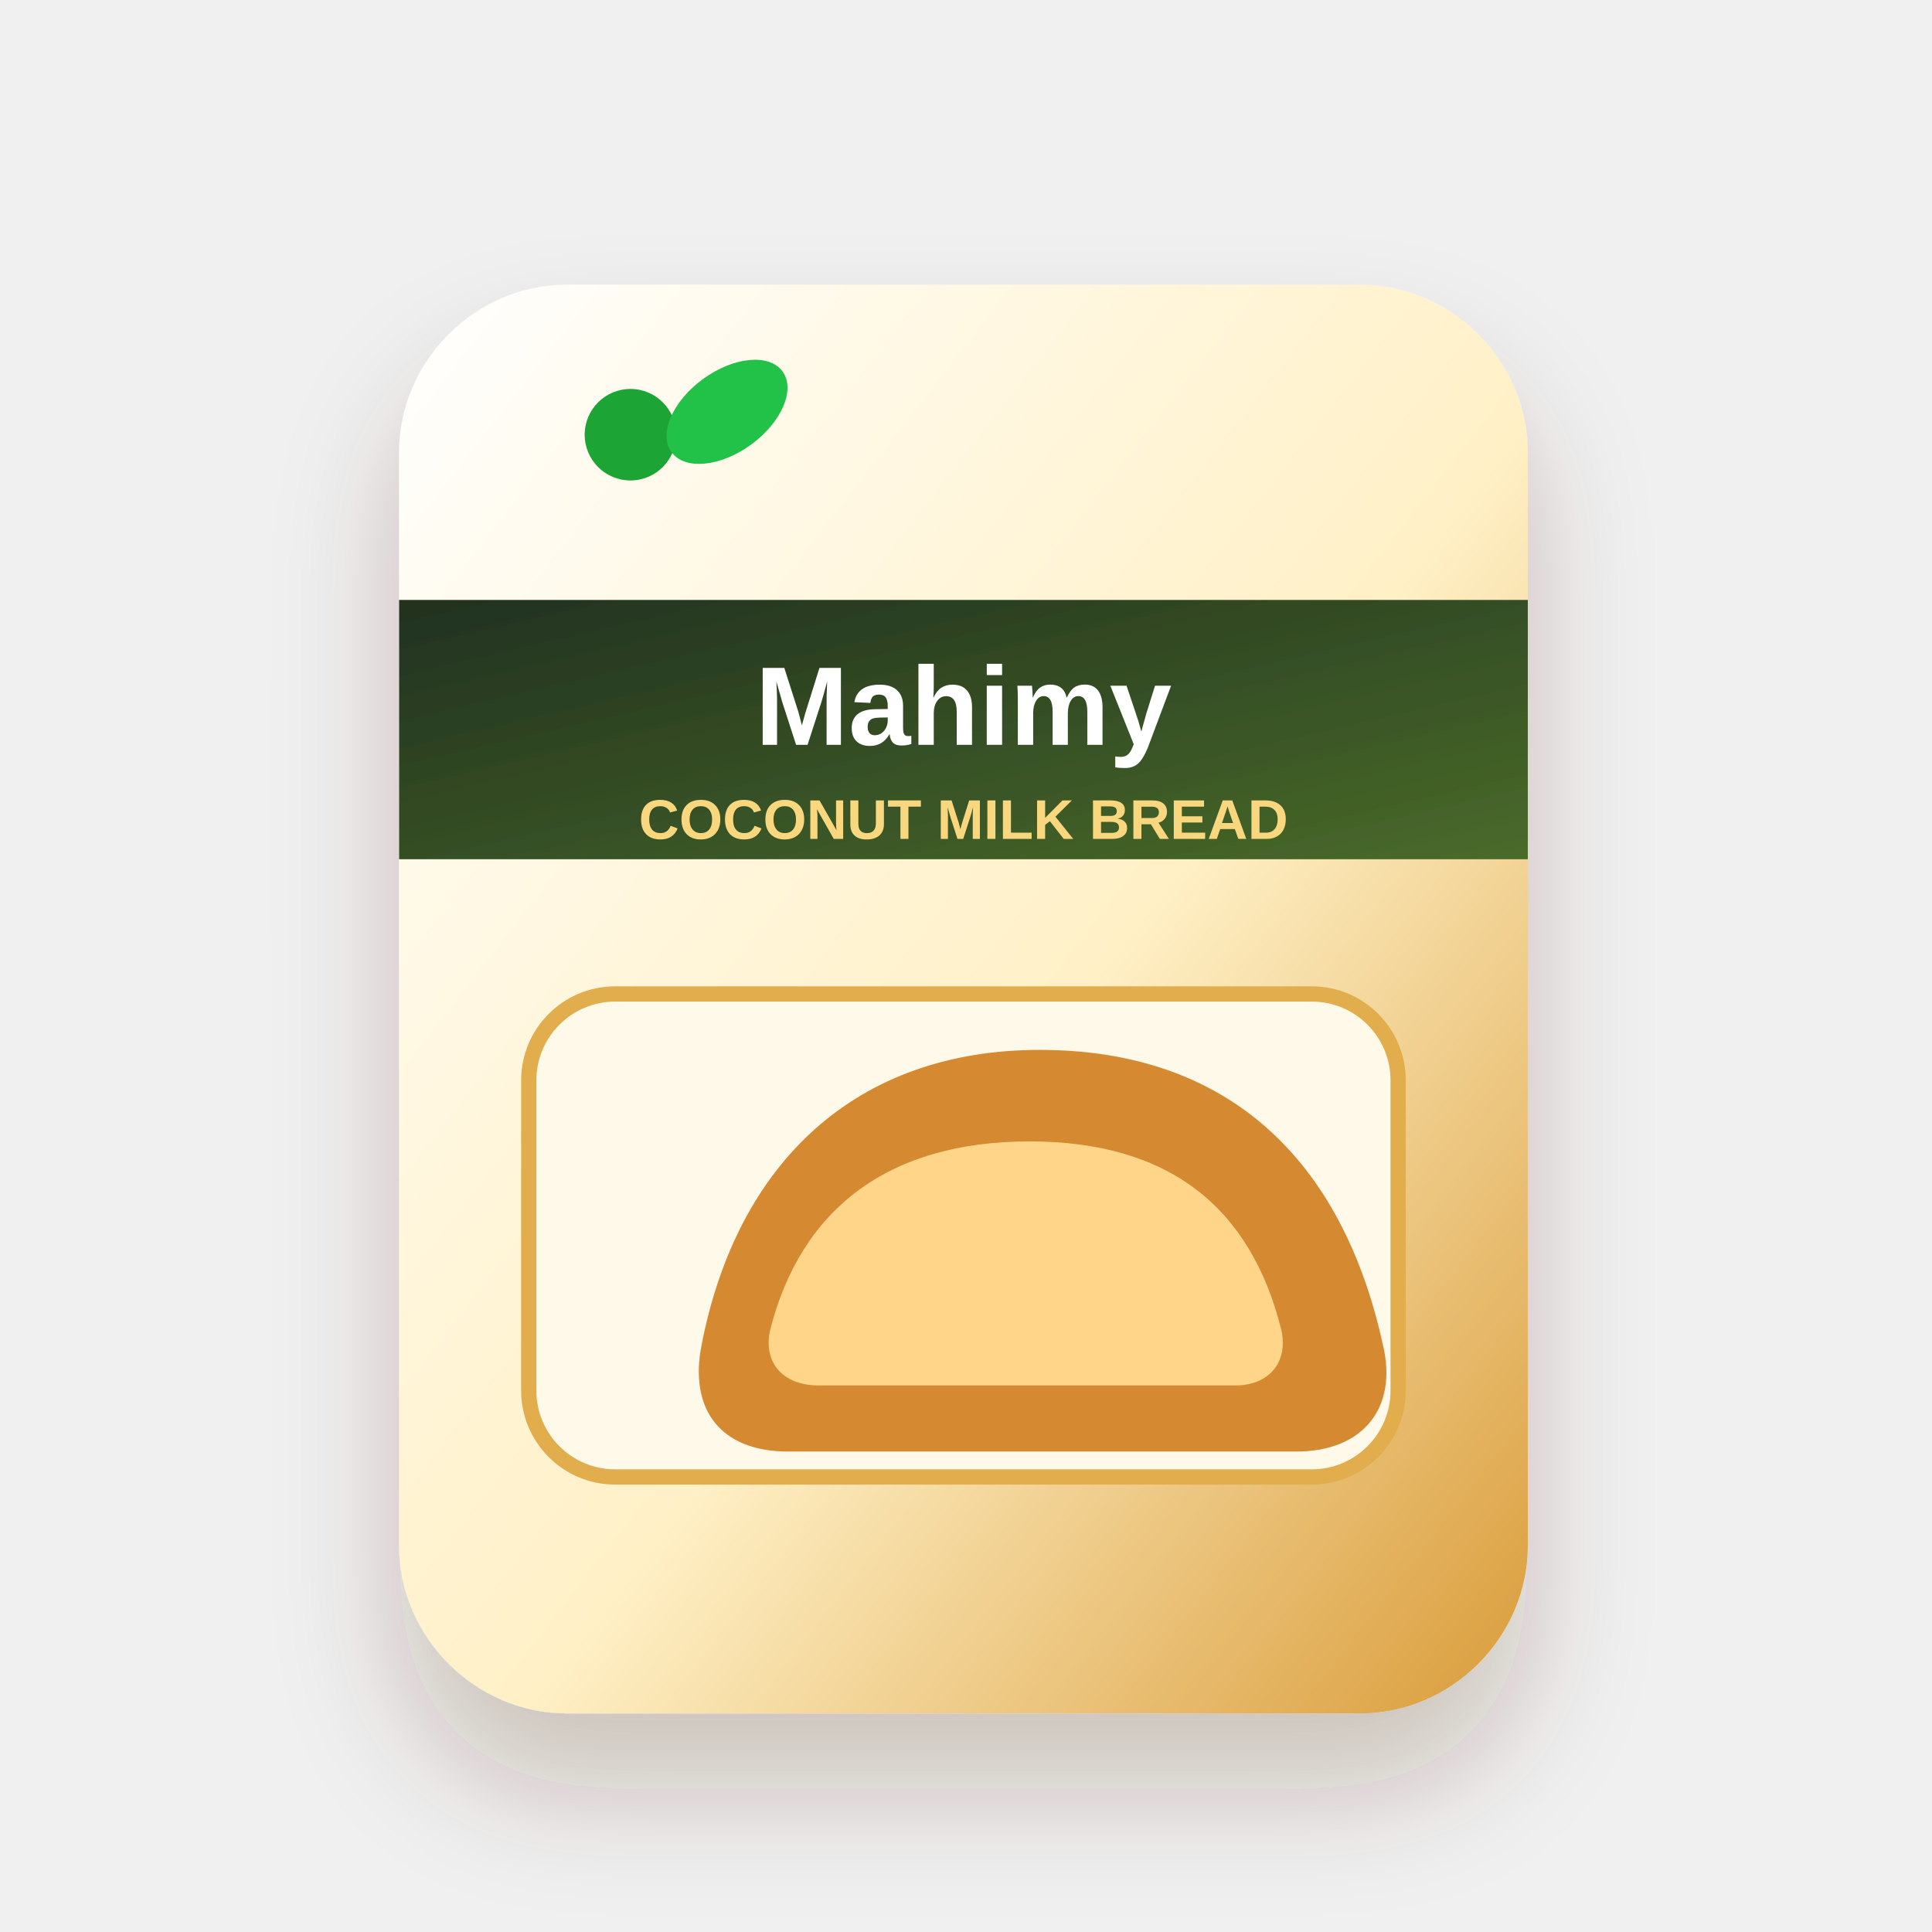
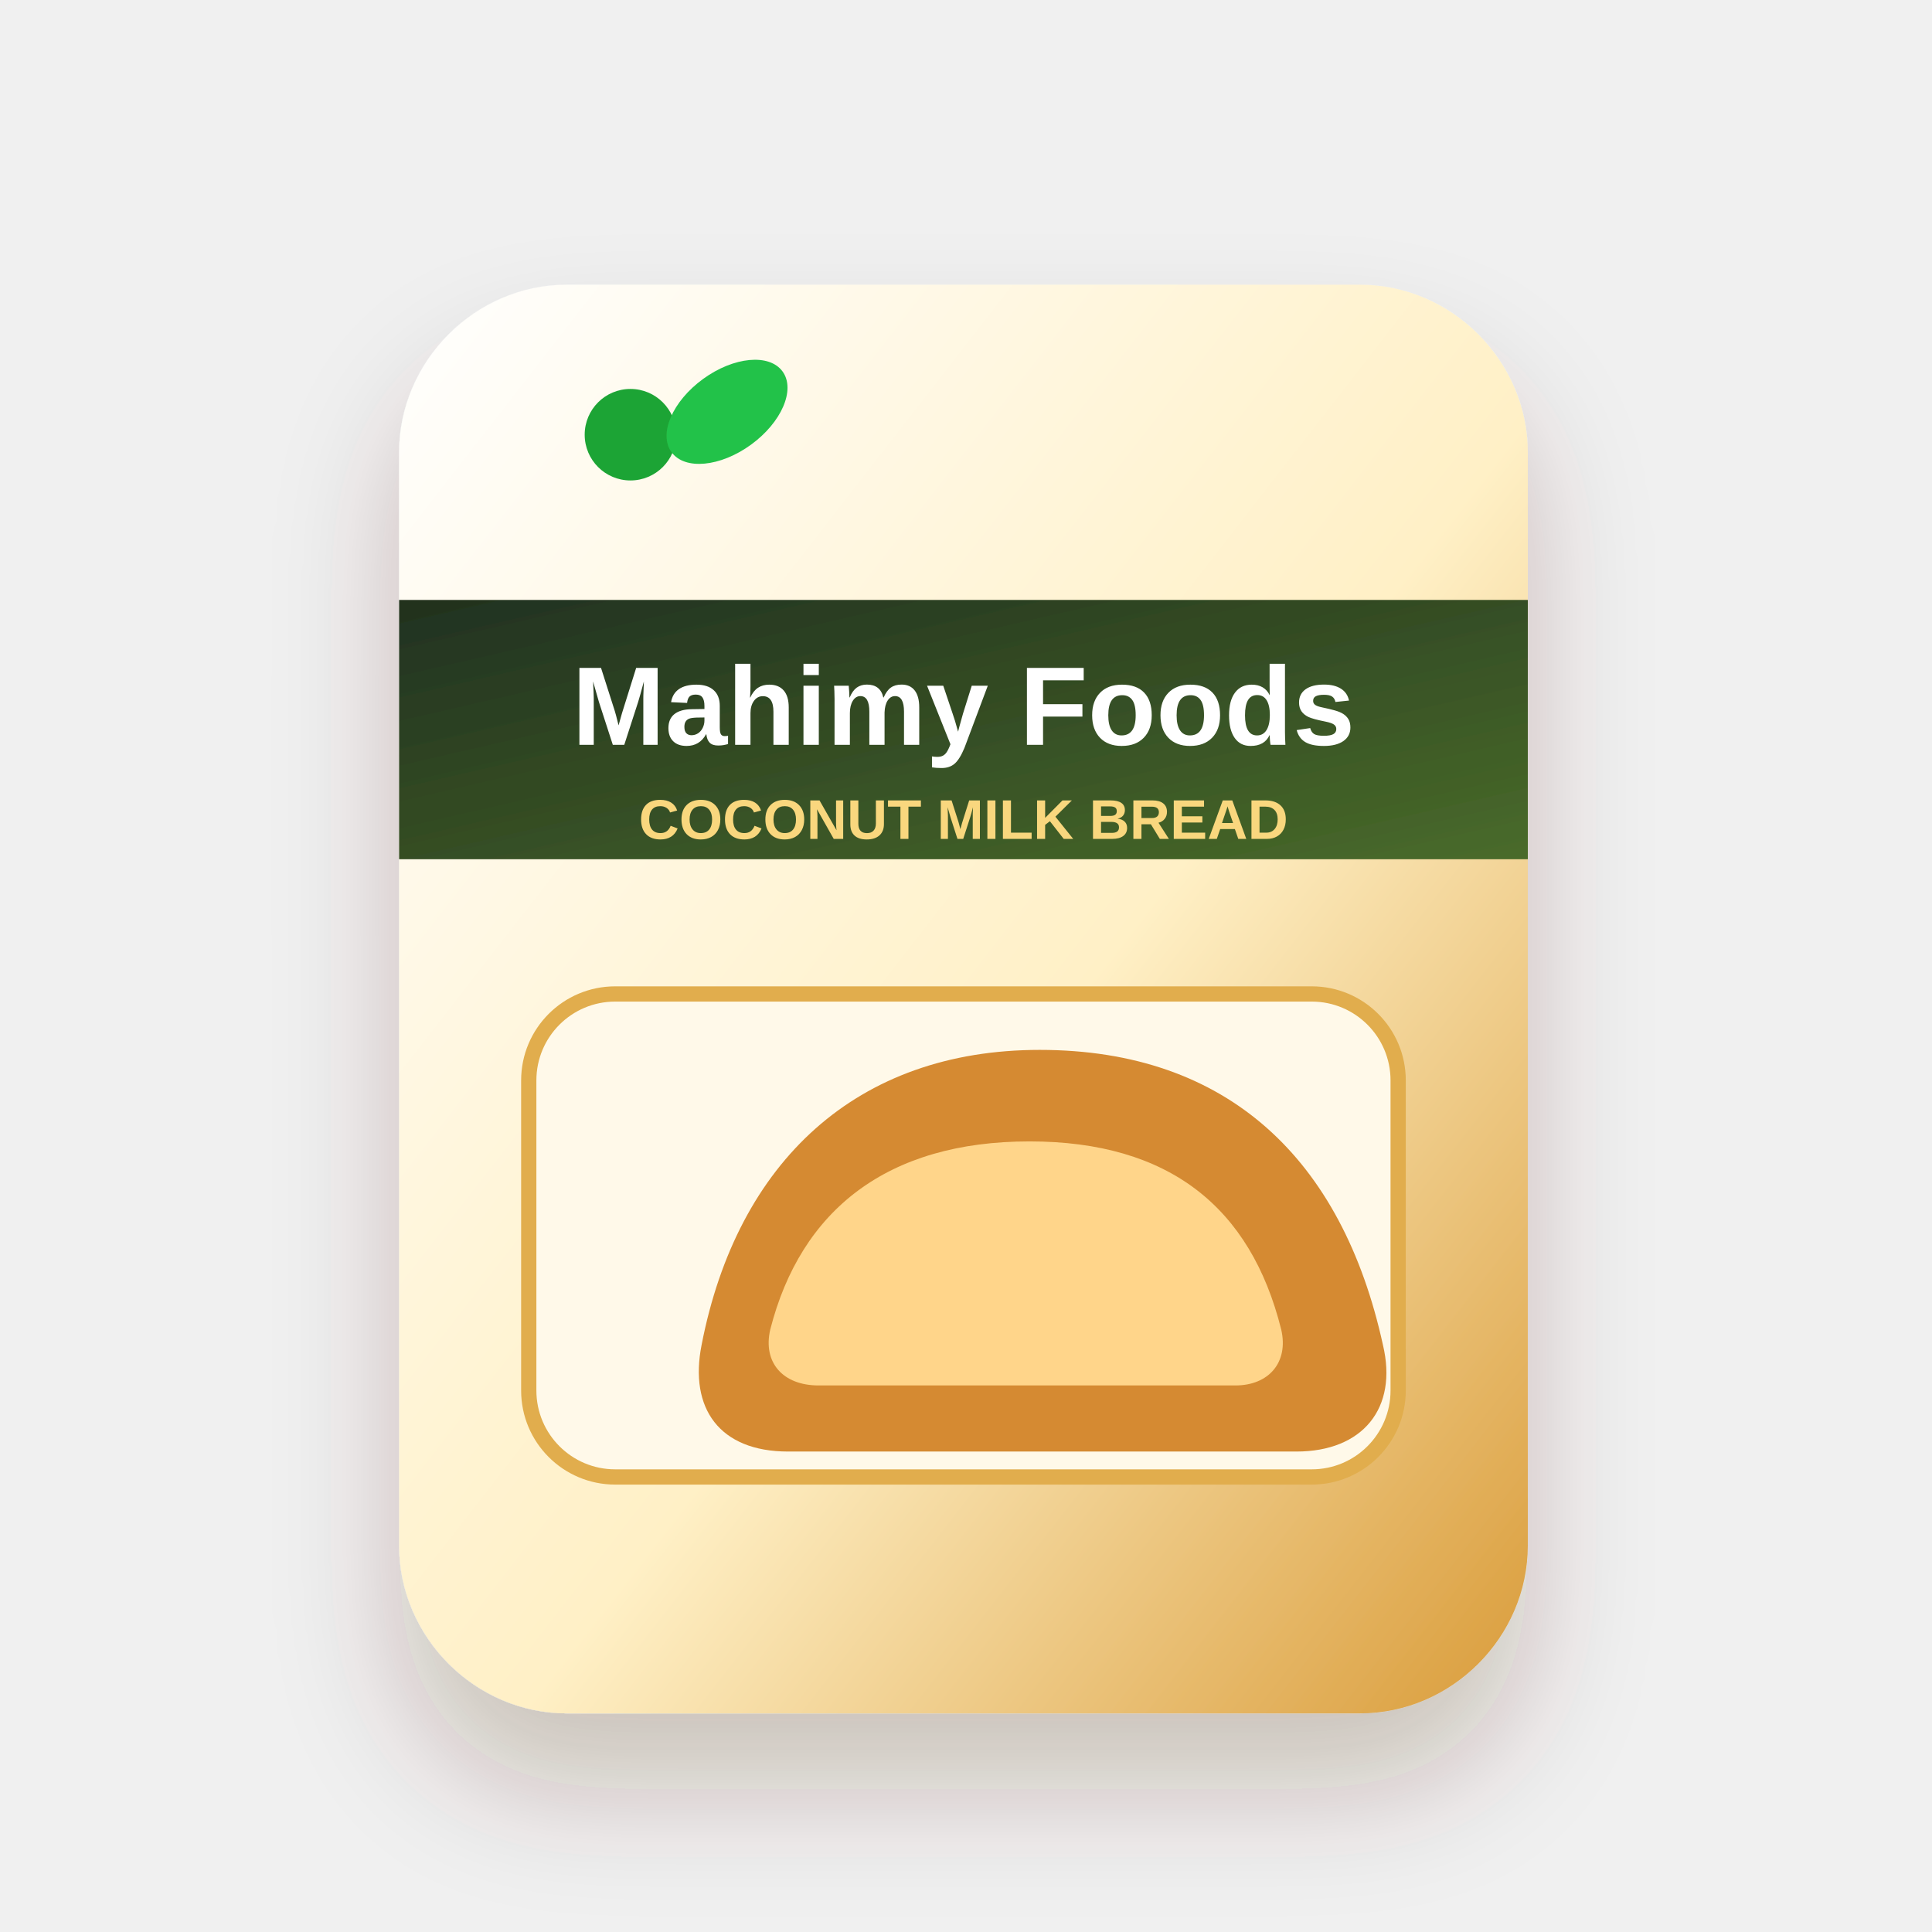
<svg xmlns="http://www.w3.org/2000/svg" viewBox="0 0 760 760" role="img" aria-labelledby="title desc">
  <defs>
    <linearGradient id="pack" x1="0" x2="1" y1="0" y2="1">
      <stop offset="0" stop-color="#ffffff" />
      <stop offset="0.55" stop-color="#fff0c6" />
      <stop offset="1" stop-color="#d99b38" />
    </linearGradient>
    <linearGradient id="label" x1="0" x2="1" y1="0" y2="1">
      <stop offset="0" stop-color="#21311f" />
      <stop offset="1" stop-color="#496b2a" />
    </linearGradient>
    <filter id="shadow" x="-25%" y="-25%" width="150%" height="150%">
      <feDropShadow dx="0" dy="30" stdDeviation="24" flood-color="#4b2a0d" flood-opacity="0.22" />
    </filter>
  </defs>
  <rect width="760" height="760" fill="none" />
  <g filter="url(#shadow)">
    <path d="M223 112h312c36 0 66 30 66 66v430c0 36-30 66-66 66H223c-36 0-66-30-66-66V178c0-36 30-66 66-66Z" fill="url(#pack)" />
    <path d="M157 236h444v102H157z" fill="url(#label)" />
-     <text x="379" y="293" text-anchor="middle" font-family="Arial, Helvetica, sans-serif" font-size="44" font-weight="700" fill="#fff">Mahimy</text>
+     <text x="379" y="293" text-anchor="middle" font-family="Arial, Helvetica, sans-serif" font-size="44" font-weight="700" fill="#fff">Mahimy Foods</text>
    <text x="379" y="330" text-anchor="middle" font-family="Arial, Helvetica, sans-serif" font-size="22" font-weight="700" fill="#f9d77e">COCONUT MILK BREAD</text>
    <rect x="208" y="391" width="342" height="190" rx="34" fill="#fff9e9" stroke="#e1ad4d" stroke-width="6" />
    <path d="M276 529c14-72 61-116 133-116 74 0 119 43 135 116 6 25-8 42-34 42H310c-27 0-39-17-34-42Z" fill="#d58a32" />
    <path d="M303 523c12-47 46-74 102-74 55 0 87 26 99 74 3 13-5 22-18 22H322c-14 0-22-9-19-22Z" fill="#ffd58a" />
    <circle cx="248" cy="171" r="18" fill="#1fa434" />
    <ellipse cx="286" cy="162" rx="16" ry="27" fill="#23c24a" transform="rotate(54 286 162)" />
  </g>
</svg>
